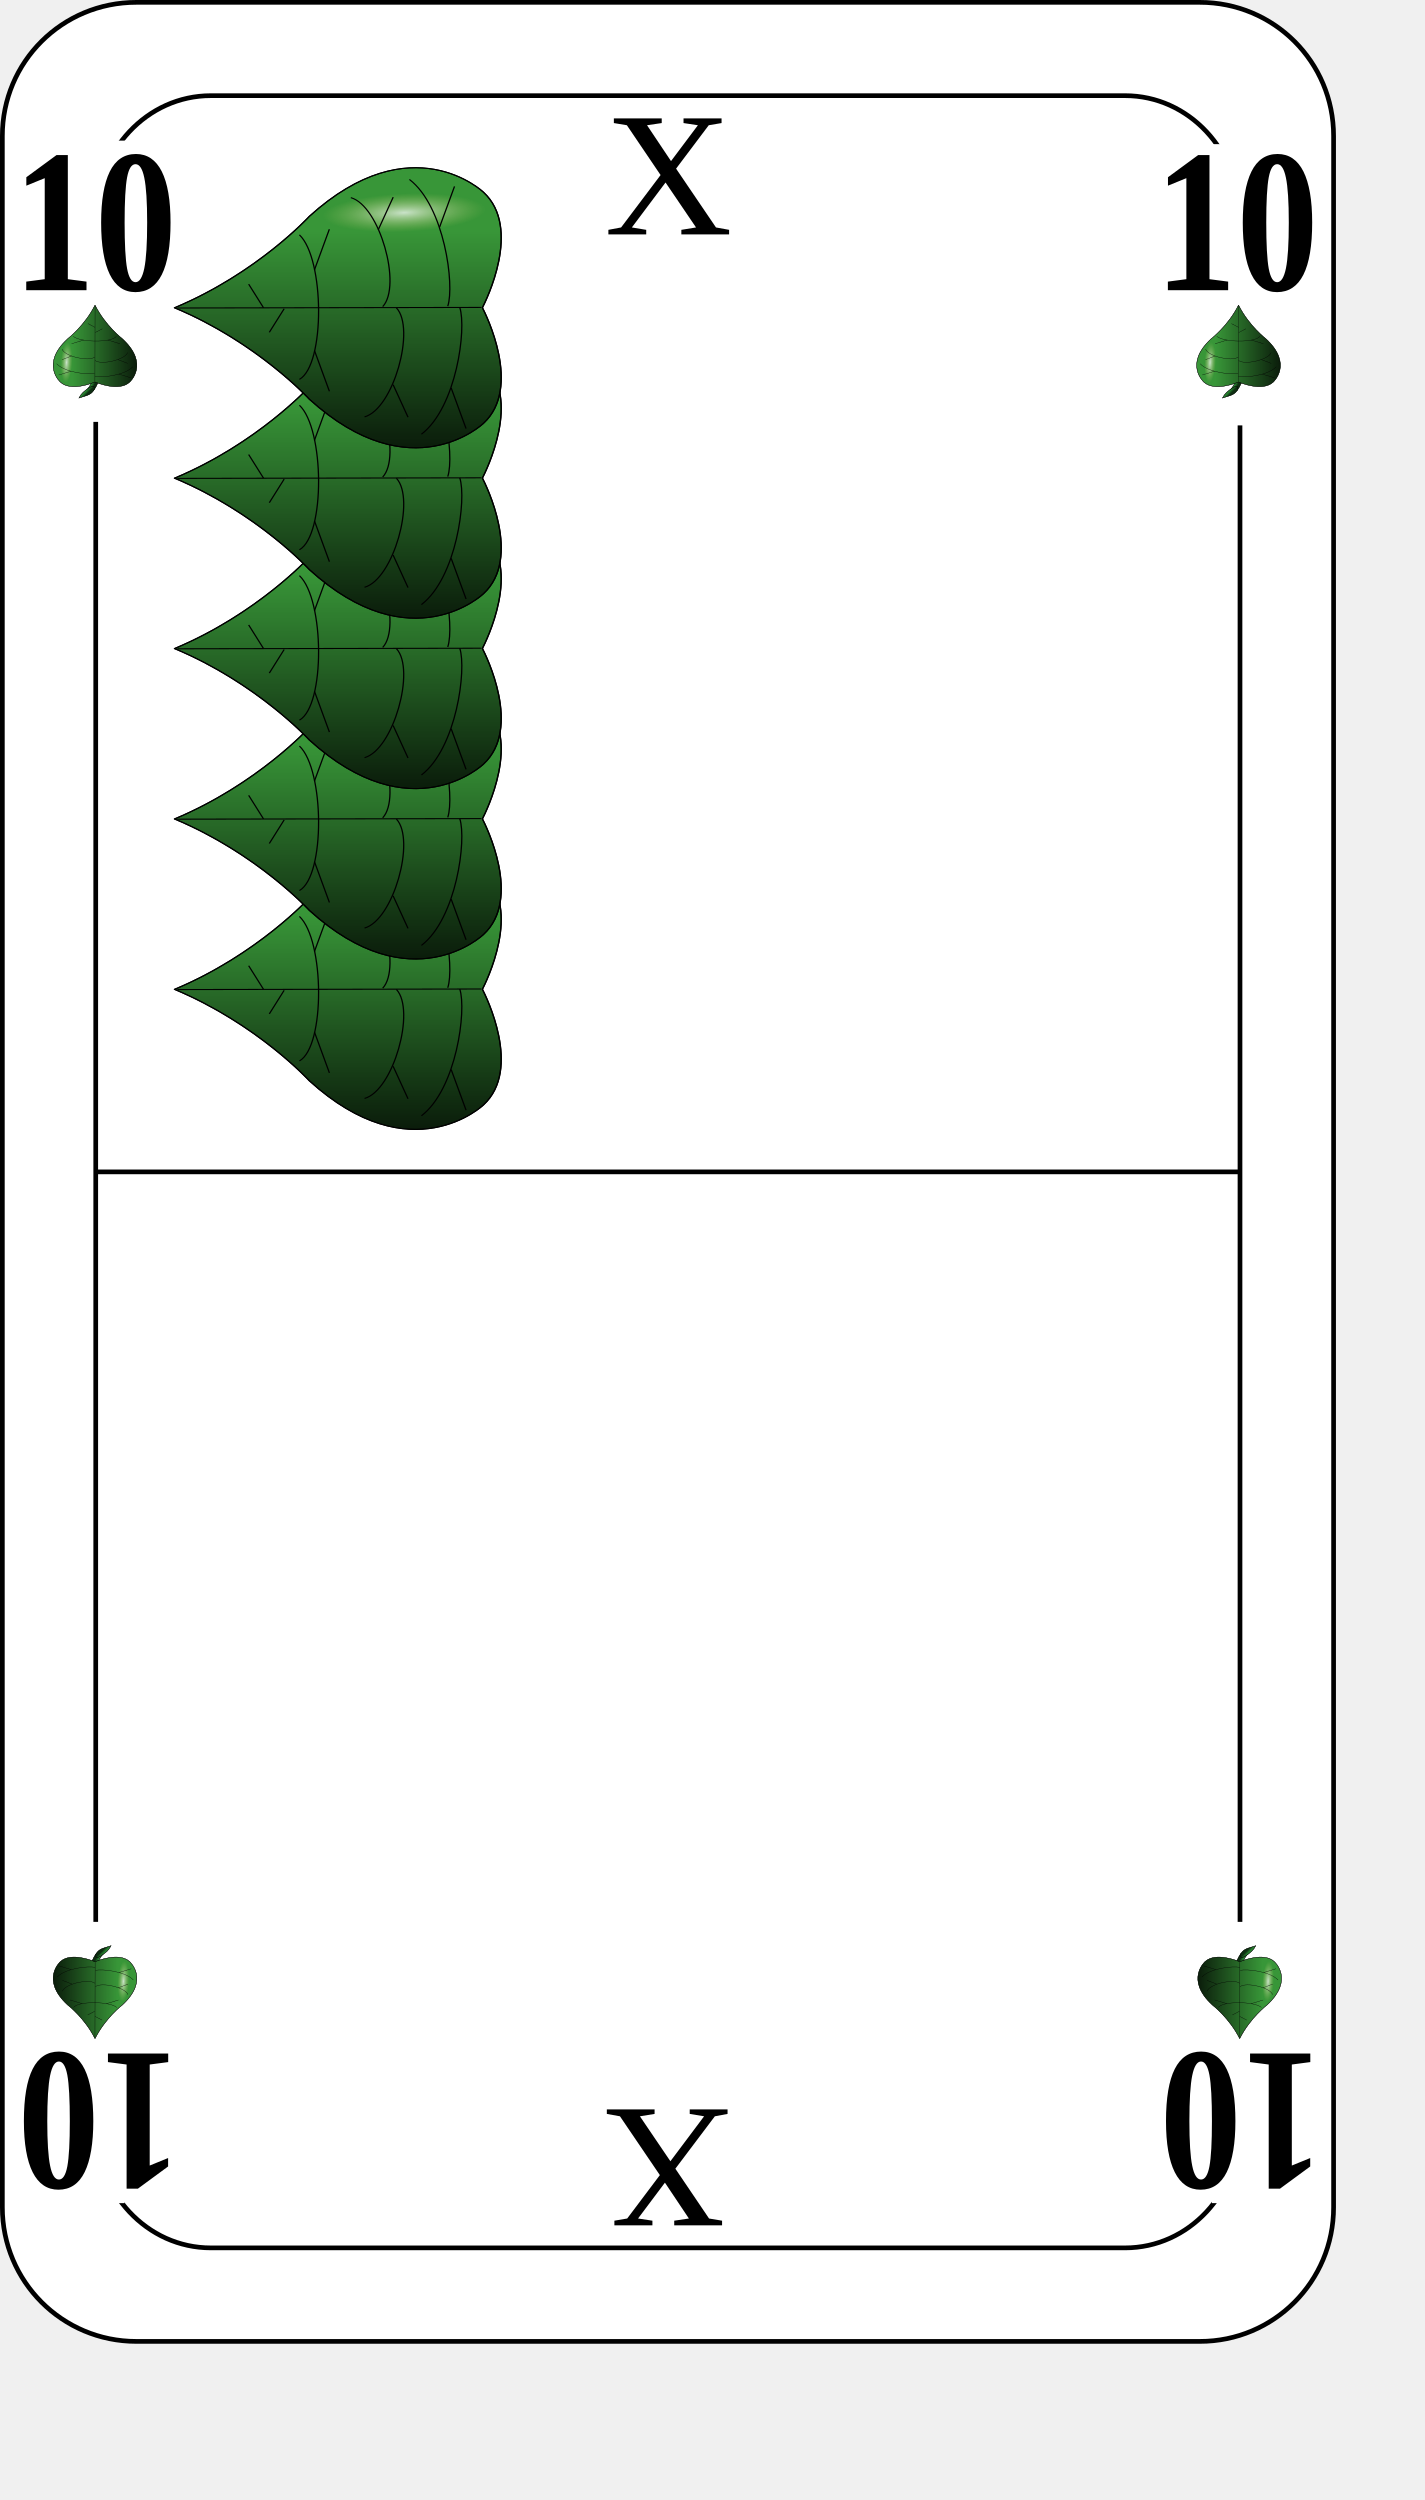
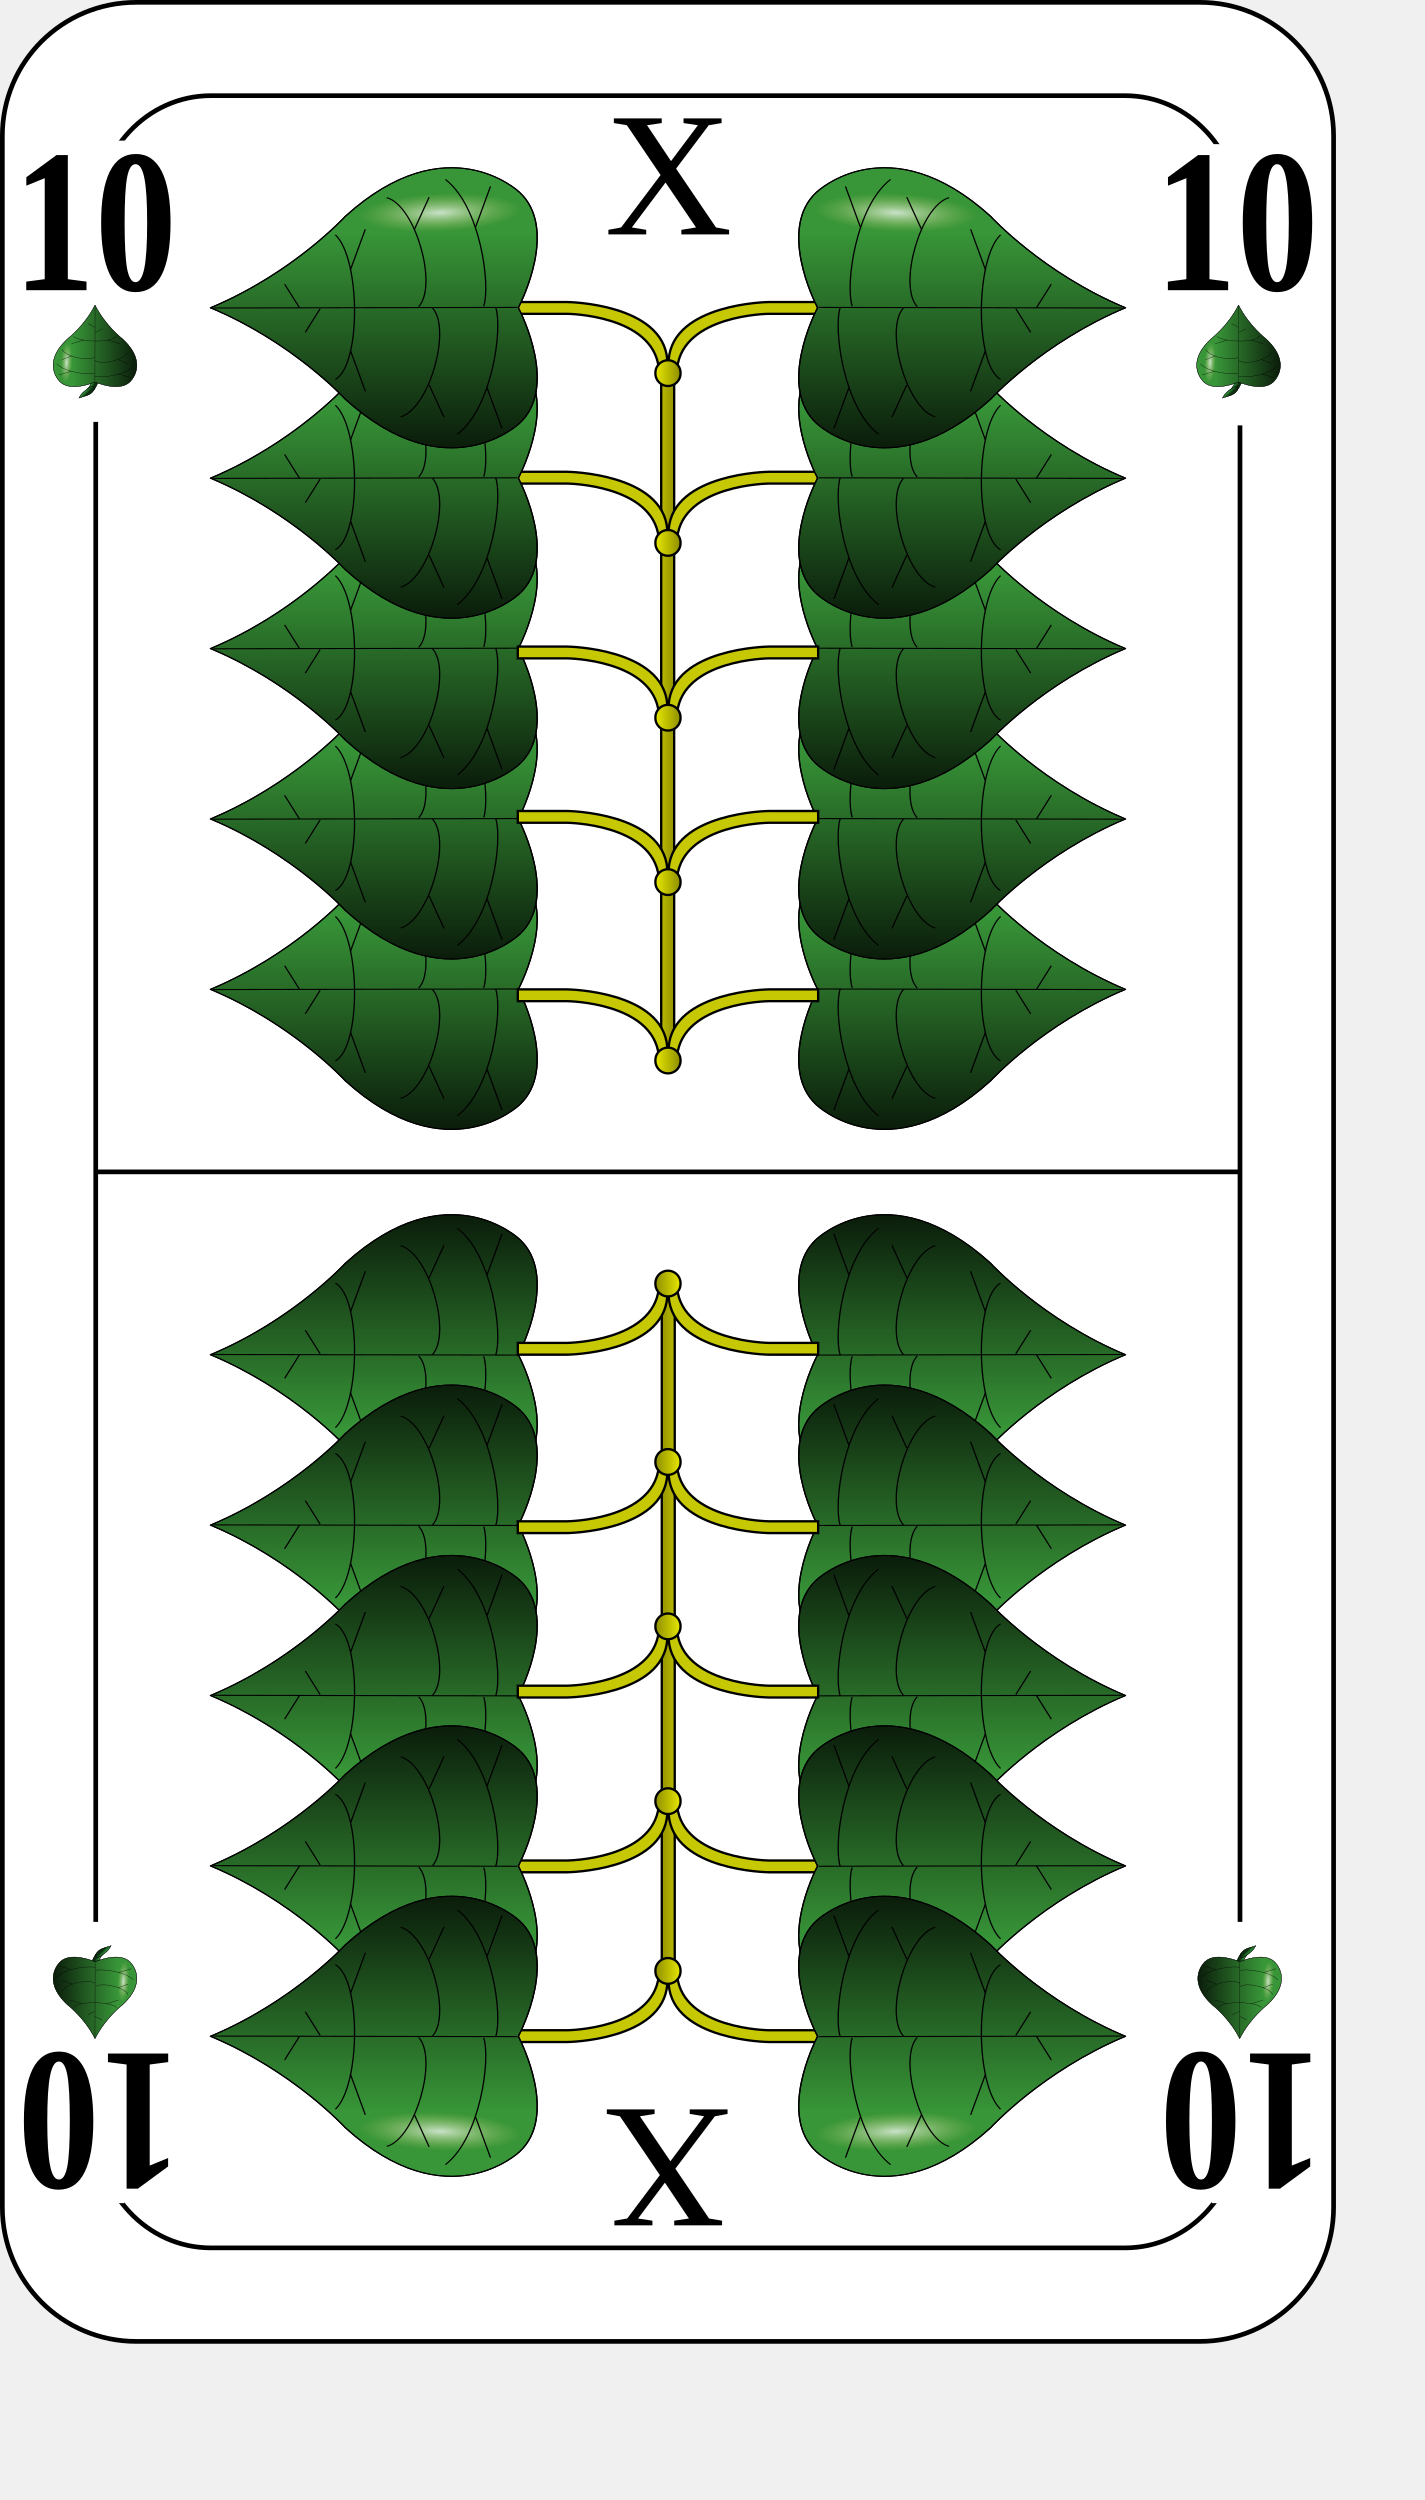
<svg xmlns="http://www.w3.org/2000/svg" xmlns:xlink="http://www.w3.org/1999/xlink" width="5.7cm" height="10cm" id="svg2">
  <defs id="defs4">
+     <linearGradient id="linearGradient5619">
+       <stop id="stop5621" offset="0" style="stop-color:#ebeb00;stop-opacity:1;" />
+       <stop id="stop5623" offset="1" style="stop-color:#000000;stop-opacity:1;" />
+     </linearGradient>
    <linearGradient id="linearGradient16364">
      <stop id="stop16366" offset="0" style="stop-color:#ffffff;stop-opacity:0.731;" />
      <stop id="stop16368" offset="1" style="stop-color:#bcc863;stop-opacity:0;" />
    </linearGradient>
-     <linearGradient gradientUnits="userSpaceOnUse" y2="51.436" x2="29.235" y1="51.436" x1="115.75" id="linearGradient17187" xlink:href="#linearGradient17181" />
    <linearGradient id="linearGradient17181">
      <stop id="stop17183" offset="0" style="stop-color:#000000;stop-opacity:1;" />
      <stop id="stop17185" offset="1" style="stop-color:#000000;stop-opacity:0;" />
    </linearGradient>
-     <linearGradient gradientTransform="translate(-11.54497,-5.551373)" gradientUnits="userSpaceOnUse" y2="101.708" x2="56.564" y1="103.703" x1="58.633" id="linearGradient3046" xlink:href="#linearGradient3001" />
    <linearGradient id="linearGradient3001">
      <stop id="stop3003" offset="0" style="stop-color:#000000;stop-opacity:0.653;" />
      <stop id="stop3005" offset="1" style="stop-color:#000000;stop-opacity:0;" />
    </linearGradient>
-     <linearGradient gradientTransform="translate(-15.03161,-1.230915)" gradientUnits="userSpaceOnUse" y2="90.734" x2="65.342" y1="91.956" x1="68.162" id="linearGradient3038" xlink:href="#linearGradient3001" />
-     <radialGradient xlink:href="#linearGradient16364" id="radialGradient7649" gradientUnits="userSpaceOnUse" cx="24.028" cy="24.52" fx="24.028" fy="24.52" r="7.799" />
-     <linearGradient xlink:href="#linearGradient3001" id="linearGradient1602" gradientUnits="userSpaceOnUse" gradientTransform="translate(-15.03161,-1.230915)" x1="68.162" y1="91.956" x2="65.342" y2="90.734" />
-     <radialGradient xlink:href="#linearGradient16364" id="radialGradient1604" gradientUnits="userSpaceOnUse" cx="24.028" cy="24.52" fx="24.028" fy="24.52" r="7.799" />
-     <linearGradient xlink:href="#linearGradient3001" id="linearGradient1606" gradientUnits="userSpaceOnUse" gradientTransform="translate(-11.54497,-5.551373)" x1="58.633" y1="103.703" x2="56.564" y2="101.708" />
-     <linearGradient xlink:href="#linearGradient17181" id="linearGradient1608" gradientUnits="userSpaceOnUse" x1="115.75" y1="51.436" x2="29.235" y2="51.436" />
    <linearGradient xlink:href="#linearGradient3001" id="linearGradient1670" gradientUnits="userSpaceOnUse" gradientTransform="translate(-15.03161,-1.230915)" x1="68.162" y1="91.956" x2="65.342" y2="90.734" />
    <radialGradient xlink:href="#linearGradient16364" id="radialGradient1672" gradientUnits="userSpaceOnUse" cx="24.028" cy="24.52" fx="24.028" fy="24.52" r="7.799" />
    <linearGradient xlink:href="#linearGradient3001" id="linearGradient1674" gradientUnits="userSpaceOnUse" gradientTransform="translate(-11.54497,-5.551373)" x1="58.633" y1="103.703" x2="56.564" y2="101.708" />
    <linearGradient xlink:href="#linearGradient17181" id="linearGradient1676" gradientUnits="userSpaceOnUse" x1="115.75" y1="51.436" x2="29.235" y2="51.436" />
-     <linearGradient xlink:href="#linearGradient3001" id="linearGradient1724" gradientUnits="userSpaceOnUse" gradientTransform="translate(-15.03161,-1.230915)" x1="68.162" y1="91.956" x2="65.342" y2="90.734" />
-     <radialGradient xlink:href="#linearGradient16364" id="radialGradient1726" gradientUnits="userSpaceOnUse" cx="24.028" cy="24.52" fx="24.028" fy="24.52" r="7.799" />
-     <linearGradient xlink:href="#linearGradient3001" id="linearGradient1728" gradientUnits="userSpaceOnUse" gradientTransform="translate(-11.54497,-5.551373)" x1="58.633" y1="103.703" x2="56.564" y2="101.708" />
-     <linearGradient xlink:href="#linearGradient17181" id="linearGradient1730" gradientUnits="userSpaceOnUse" x1="115.75" y1="51.436" x2="29.235" y2="51.436" />
-     <linearGradient xlink:href="#linearGradient17181" id="linearGradient1733" gradientUnits="userSpaceOnUse" x1="115.75" y1="51.436" x2="29.235" y2="51.436" gradientTransform="translate(-158.7661,137.8307)" />
-     <linearGradient xlink:href="#linearGradient3001" id="linearGradient1736" gradientUnits="userSpaceOnUse" gradientTransform="translate(-182.2772,162.1946)" x1="58.633" y1="103.703" x2="56.564" y2="101.708" />
-     <linearGradient xlink:href="#linearGradient3001" id="linearGradient1756" gradientUnits="userSpaceOnUse" gradientTransform="translate(-185.7638,166.5151)" x1="68.162" y1="91.956" x2="65.342" y2="90.734" />
    <radialGradient xlink:href="#linearGradient16364" id="radialGradient1778" gradientUnits="userSpaceOnUse" cx="24.028" cy="24.52" fx="24.028" fy="24.52" r="7.799" />
    <linearGradient xlink:href="#linearGradient17181" id="linearGradient1780" gradientUnits="userSpaceOnUse" gradientTransform="translate(-158.7661,137.8307)" x1="115.75" y1="51.436" x2="29.235" y2="51.436" />
+     <linearGradient xlink:href="#linearGradient5619" id="linearGradient5617" x1="99.148" y1="56.411" x2="109.224" y2="56.411" gradientUnits="userSpaceOnUse" />
+     <linearGradient xlink:href="#linearGradient5619" id="linearGradient6456" x1="97.404" y1="108.049" x2="109.502" y2="108.049" gradientUnits="userSpaceOnUse" />
  </defs>
  <g id="layer1">
+     <use x="0" y="0" xlink:href="#g4869" id="use4879" />
    <rect style="opacity:1;fill:#ffffff;fill-opacity:1;fill-rule:evenodd;stroke:#000000;stroke-width:0.709;stroke-linecap:butt;stroke-linejoin:round;stroke-miterlimit:4;stroke-dasharray:none;stroke-dashoffset:0;stroke-opacity:1" id="rect1600" width="180.92" height="332.977" x="10.524" y="10.677" />
    <path style="fill:none;fill-opacity:0.75;fill-rule:evenodd;stroke:#000000;stroke-width:0.709;stroke-linecap:butt;stroke-linejoin:miter;stroke-miterlimit:4;stroke-dasharray:none;stroke-opacity:1" d="M 14.676,177.165 L 187.292,177.165" id="path13403" />
    <path style="fill:#ffffff;fill-opacity:1;stroke:#000000;stroke-width:0.71;stroke-miterlimit:4;stroke-dasharray:none;stroke-opacity:1" d="M 20.609,0.355 C 9.398,0.355 0.355,9.358 0.355,20.562 L 0.355,333.707 C 0.355,344.911 9.399,353.976 20.609,353.976 L 181.391,353.976 C 192.601,353.976 201.614,344.911 201.614,333.707 L 201.614,20.562 C 201.614,9.358 192.601,0.355 181.391,0.355 L 20.609,0.355 z M 31.879,14.463 L 170.09,14.463 C 179.726,14.463 187.464,22.765 187.464,33.074 L 187.464,321.226 C 187.464,331.535 179.726,339.837 170.09,339.837 L 31.879,339.837 C 22.243,339.837 14.473,331.535 14.473,321.226 L 14.473,33.074 C 14.473,22.765 22.243,14.463 31.879,14.463 z " id="path2586" />
    <rect style="opacity:1;fill:#ffffff;fill-opacity:1;fill-rule:evenodd;stroke:none;stroke-width:0.354;stroke-linecap:butt;stroke-linejoin:round;stroke-miterlimit:4;stroke-dasharray:none;stroke-dashoffset:0;stroke-opacity:1" id="rect10676" width="7.384" height="42.52" x="11.792" y="21.26" />
    <text xml:space="preserve" style="font-size:27.669px;font-style:normal;font-variant:normal;font-weight:bold;font-stretch:normal;text-align:start;line-height:125%;writing-mode:lr-tb;text-anchor:start;fill:#000000;fill-opacity:1;stroke:none;stroke-width:1px;stroke-linecap:butt;stroke-linejoin:miter;stroke-opacity:1;font-family:Times New Roman" x="2.218" y="39.223" id="text4099" transform="scale(0.894107,1.118434)">
      <tspan id="tspan4101" x="2.218" y="39.223">10</tspan>
    </text>
    <use x="0" y="0" xlink:href="#rect10676" id="use4103" transform="translate(170.7122,0.531494)" width="201.968" height="354.331" />
    <use x="0" y="0" xlink:href="#text4099" id="use4105" transform="translate(172.5945,-1.868741e-4)" width="201.968" height="354.331" />
    <use x="0" y="0" xlink:href="#rect10676" id="use4107" transform="translate(-0.351984,269.2913)" width="201.968" height="354.331" />
    <use x="0" y="0" xlink:href="#rect10676" id="use4109" transform="translate(171.4162,269.2913)" width="201.968" height="354.331" />
    <use x="0" y="0" xlink:href="#text4099" id="use4111" transform="matrix(-1,-1.534146e-17,1.534146e-17,-1,202.0603,354.3241)" width="201.968" height="354.331" />
    <use x="0" y="0" xlink:href="#use4111" id="use4113" transform="translate(-172.6654,-2.389310e-7)" width="201.968" height="354.331" />
    <g id="g7626" transform="translate(-166.4258,13.84789)">
      <path id="path3094" d="M 50.9,84.226 C 50.343,90.481 44.895,95.933 44.895,95.933 L 52.677,96.094 C 52.677,96.094 57.535,89.518 58.117,84.226 L 50.9,84.226 z " style="fill:#278630;fill-opacity:1;fill-rule:evenodd;stroke:#000000;stroke-width:0.354;stroke-linecap:butt;stroke-linejoin:miter;stroke-miterlimit:4;stroke-dasharray:none;stroke-opacity:1;display:inline" />
      <path id="path2932" d="M 50.904,84.236 C 50.347,90.49 44.899,95.943 44.899,95.943 L 52.681,96.103 C 52.681,96.103 57.539,89.528 58.121,84.236 L 50.904,84.236 z " style="fill:url(#linearGradient1670);fill-opacity:1;fill-rule:evenodd;stroke:#000000;stroke-width:0.354;stroke-linecap:butt;stroke-linejoin:miter;stroke-miterlimit:4;stroke-dasharray:none;stroke-opacity:1;display:inline" />
      <path id="rect4610" d="M 54.083,3.437 C 42.829,25.947 24.371,40.036 24.371,40.036 C -5.829,67.797 16.497,87.306 16.497,87.306 C 28.141,97.876 51.886,87.965 54.056,87.032 C 56.163,87.94 80.008,97.891 91.67,87.306 C 91.67,87.306 113.996,67.797 83.796,40.036 C 83.796,40.036 65.338,25.947 54.083,3.437 z " style="fill:#389638;fill-opacity:1;fill-rule:evenodd;stroke:#000000;stroke-width:0.354;stroke-linecap:butt;stroke-linejoin:round;stroke-miterlimit:4;stroke-dasharray:none;stroke-dashoffset:0;stroke-opacity:1" />
      <path transform="matrix(-0.127479,2.831724,-0.800953,1.917812e-2,45.8686,-2.724611)" d="M 31.826 24.52 A 7.799 7.799 0 1 1  16.229,24.52 A 7.799 7.799 0 1 1  31.826 24.52 z" id="path16362" style="opacity:1;fill:url(#radialGradient1672);fill-opacity:1;fill-rule:evenodd;stroke:none;stroke-width:0.235;stroke-linecap:butt;stroke-linejoin:round;stroke-miterlimit:4;stroke-dasharray:none;stroke-dashoffset:0;stroke-opacity:1" />
      <path id="path4596" d="M 30.367,37.343 C 38.076,44.165 72.586,44.404 77.358,37.343" style="fill:none;fill-opacity:0.75;fill-rule:evenodd;stroke:#000000;stroke-width:0.354;stroke-linecap:butt;stroke-linejoin:miter;stroke-miterlimit:4;stroke-dasharray:none;stroke-opacity:1" />
      <path id="path6947" d="M 28.552,45.465 L 41.775,41.422" style="fill:none;fill-opacity:0.75;fill-rule:evenodd;stroke:#000000;stroke-width:0.354;stroke-linecap:butt;stroke-linejoin:miter;stroke-miterlimit:4;stroke-dasharray:none;stroke-opacity:1" />
      <path id="path7685" d="M 81.225,45.485 L 68.003,41.441" style="fill:none;fill-opacity:0.75;fill-rule:evenodd;stroke:#000000;stroke-width:0.354;stroke-linecap:butt;stroke-linejoin:miter;stroke-miterlimit:4;stroke-dasharray:none;stroke-opacity:1" />
      <path id="path9272" d="M 54.061,27.592 L 46.396,23.566" style="fill:none;fill-opacity:0.75;fill-rule:evenodd;stroke:#000000;stroke-width:0.354;stroke-linecap:butt;stroke-linejoin:miter;stroke-miterlimit:4;stroke-dasharray:none;stroke-opacity:1" />
      <path id="path10000" d="M 54.386,33.2 L 62.051,29.175" style="fill:none;fill-opacity:0.75;fill-rule:evenodd;stroke:#000000;stroke-width:0.354;stroke-linecap:butt;stroke-linejoin:miter;stroke-miterlimit:4;stroke-dasharray:none;stroke-opacity:1" />
      <path id="path3100" d="M 36.612,104.496 C 42.867,102.251 48.026,101.823 51.644,97.528 C 55.272,93.218 53.142,89.547 47.496,93.457 C 42.059,97.222 39.377,99.258 36.612,104.496 z " style="fill:#278630;fill-opacity:1;fill-rule:evenodd;stroke:#000000;stroke-width:0.354;stroke-linecap:butt;stroke-linejoin:miter;stroke-miterlimit:4;stroke-dasharray:none;stroke-opacity:1;display:inline" />
      <path id="path10010" d="M 54.149,4.212 L 53.96,86.755" style="fill:none;fill-opacity:0.75;fill-rule:evenodd;stroke:#000000;stroke-width:0.354;stroke-linecap:butt;stroke-linejoin:miter;stroke-miterlimit:4;stroke-dasharray:none;stroke-opacity:1" />
      <path id="path10016" d="M 54.115,63.684 C 60.892,68.968 86.946,62.844 89.547,55.025" style="fill:none;fill-opacity:0.75;fill-rule:evenodd;stroke:#000000;stroke-width:0.354;stroke-linecap:butt;stroke-linejoin:miter;stroke-miterlimit:4;stroke-dasharray:none;stroke-opacity:1" />
      <path id="path10018" d="M 53.981,80.876 C 60.782,82.779 86.45,79.991 95.18,70.471" style="fill:none;fill-opacity:0.75;fill-rule:evenodd;stroke:#000000;stroke-width:0.354;stroke-linecap:butt;stroke-linejoin:miter;stroke-miterlimit:4;stroke-dasharray:none;stroke-opacity:1" />
      <path id="path10020" d="M 53.704,59.956 C 46.926,65.24 20.873,59.116 18.272,51.297" style="fill:none;fill-opacity:0.75;fill-rule:evenodd;stroke:#000000;stroke-width:0.354;stroke-linecap:butt;stroke-linejoin:miter;stroke-miterlimit:4;stroke-dasharray:none;stroke-opacity:1" />
      <path id="path10022" d="M 53.561,77.617 C 46.759,79.52 21.092,76.732 12.361,67.212" style="fill:none;fill-opacity:0.75;fill-rule:evenodd;stroke:#000000;stroke-width:0.354;stroke-linecap:butt;stroke-linejoin:miter;stroke-miterlimit:4;stroke-dasharray:none;stroke-opacity:1" />
      <path id="path10024" d="M 18.122,62.8 L 28.694,58.756" style="fill:none;fill-opacity:0.75;fill-rule:evenodd;stroke:#000000;stroke-width:0.354;stroke-linecap:butt;stroke-linejoin:miter;stroke-miterlimit:4;stroke-dasharray:none;stroke-opacity:1" />
      <path id="path10028" d="M 14.621,79.447 L 27.843,75.404" style="fill:none;fill-opacity:0.75;fill-rule:evenodd;stroke:#000000;stroke-width:0.354;stroke-linecap:butt;stroke-linejoin:miter;stroke-miterlimit:4;stroke-dasharray:none;stroke-opacity:1" />
      <path id="path10030" d="M 93.351,82.585 L 80.129,78.542" style="fill:none;fill-opacity:0.75;fill-rule:evenodd;stroke:#000000;stroke-width:0.354;stroke-linecap:butt;stroke-linejoin:miter;stroke-miterlimit:4;stroke-dasharray:none;stroke-opacity:1" />
      <path id="path10032" d="M 89.649,66.827 L 79.077,62.784" style="fill:none;fill-opacity:0.75;fill-rule:evenodd;stroke:#000000;stroke-width:0.354;stroke-linecap:butt;stroke-linejoin:miter;stroke-miterlimit:4;stroke-dasharray:none;stroke-opacity:1" />
      <path id="path2936" d="M 36.607,104.501 C 42.862,102.256 48.021,101.827 51.638,97.532 C 55.267,93.223 53.137,89.552 47.491,93.462 C 42.054,97.227 39.372,99.262 36.607,104.501 z " style="fill:url(#linearGradient1674);fill-opacity:1;fill-rule:evenodd;stroke:#000000;stroke-width:0.354;stroke-linecap:butt;stroke-linejoin:miter;stroke-miterlimit:4;stroke-dasharray:none;stroke-opacity:1;display:inline" />
      <path id="path17179" d="M 54.071,3.419 C 42.816,25.929 24.358,40.018 24.358,40.018 C -5.842,67.78 16.484,87.289 16.484,87.289 C 28.129,97.858 51.874,87.948 54.043,87.014 C 56.151,87.922 79.996,97.874 91.657,87.289 C 91.657,87.289 113.983,67.78 83.783,40.018 C 83.783,40.018 65.325,25.929 54.071,3.419 z " style="fill:url(#linearGradient1676);fill-opacity:1;fill-rule:evenodd;stroke:#000000;stroke-width:0.354;stroke-linecap:butt;stroke-linejoin:round;stroke-miterlimit:4;stroke-dasharray:none;stroke-dashoffset:0;stroke-opacity:1" />
    </g>
    <use x="0" y="0" xlink:href="#g7626" id="use7653" transform="matrix(0.138986,0,0,0.138986,29.97894,43.72489)" width="201.968" height="354.331" />
    <use x="0" y="0" xlink:href="#use7653" id="use7809" transform="translate(172.878,-2.089830e-6)" width="201.968" height="354.331" />
    <use x="0" y="0" xlink:href="#use7653" id="use7811" transform="matrix(-1,7.434916e-17,-7.434916e-17,-1,28.72806,354.33)" width="201.968" height="354.331" />
    <use x="0" y="0" xlink:href="#use7653" id="use7813" transform="matrix(-1,0,0,-1,201.7832,354.33)" width="201.968" height="354.331" />
    <g id="g1759" transform="translate(16.61962,3.98871)">
      <path id="path1686" d="M -104.683,141.268 C -115.938,163.777 -134.395,177.866 -134.395,177.866 C -164.595,205.628 -142.269,225.137 -142.269,225.137 C -130.625,235.706 -106.88,225.796 -104.71,224.863 C -102.603,225.77 -78.758,235.722 -67.097,225.137 C -67.097,225.137 -44.77,205.628 -74.97,177.866 C -74.97,177.866 -93.428,163.777 -104.683,141.268 z " style="fill:#389638;fill-opacity:1;fill-rule:evenodd;stroke:#000000;stroke-width:0.354;stroke-linecap:butt;stroke-linejoin:round;stroke-miterlimit:4;stroke-dasharray:none;stroke-dashoffset:0;stroke-opacity:1" />
      <path transform="matrix(-0.127479,2.831724,-0.800953,1.917812e-2,-112.8975,135.1061)" d="M 31.826 24.52 A 7.799 7.799 0 1 1  16.229,24.52 A 7.799 7.799 0 1 1  31.826 24.52 z" id="path1688" style="opacity:1;fill:url(#radialGradient1778);fill-opacity:1;fill-rule:evenodd;stroke:none;stroke-width:0.235;stroke-linecap:butt;stroke-linejoin:round;stroke-miterlimit:4;stroke-dasharray:none;stroke-dashoffset:0;stroke-opacity:1" />
      <path id="path1690" d="M -128.399,175.174 C -120.69,181.996 -86.181,182.234 -81.408,175.174" style="fill:none;fill-opacity:0.75;fill-rule:evenodd;stroke:#000000;stroke-width:0.354;stroke-linecap:butt;stroke-linejoin:miter;stroke-miterlimit:4;stroke-dasharray:none;stroke-opacity:1" />
      <path id="path1692" d="M -130.214,183.296 L -116.991,179.252" style="fill:none;fill-opacity:0.75;fill-rule:evenodd;stroke:#000000;stroke-width:0.354;stroke-linecap:butt;stroke-linejoin:miter;stroke-miterlimit:4;stroke-dasharray:none;stroke-opacity:1" />
      <path id="path1694" d="M -77.541,183.315 L -90.764,179.272" style="fill:none;fill-opacity:0.75;fill-rule:evenodd;stroke:#000000;stroke-width:0.354;stroke-linecap:butt;stroke-linejoin:miter;stroke-miterlimit:4;stroke-dasharray:none;stroke-opacity:1" />
      <path id="path1696" d="M -104.705,165.423 L -112.37,161.397" style="fill:none;fill-opacity:0.75;fill-rule:evenodd;stroke:#000000;stroke-width:0.354;stroke-linecap:butt;stroke-linejoin:miter;stroke-miterlimit:4;stroke-dasharray:none;stroke-opacity:1" />
      <path id="path1698" d="M -104.38,171.031 L -96.715,167.006" style="fill:none;fill-opacity:0.75;fill-rule:evenodd;stroke:#000000;stroke-width:0.354;stroke-linecap:butt;stroke-linejoin:miter;stroke-miterlimit:4;stroke-dasharray:none;stroke-opacity:1" />
      <path id="path1702" d="M -104.617,142.042 L -104.806,224.585" style="fill:none;fill-opacity:0.75;fill-rule:evenodd;stroke:#000000;stroke-width:0.354;stroke-linecap:butt;stroke-linejoin:miter;stroke-miterlimit:4;stroke-dasharray:none;stroke-opacity:1" />
      <path id="path1704" d="M -104.651,201.515 C -97.874,206.799 -71.82,200.674 -69.22,192.856" style="fill:none;fill-opacity:0.75;fill-rule:evenodd;stroke:#000000;stroke-width:0.354;stroke-linecap:butt;stroke-linejoin:miter;stroke-miterlimit:4;stroke-dasharray:none;stroke-opacity:1" />
      <path id="path1706" d="M -104.785,218.707 C -97.984,220.61 -72.316,217.822 -63.586,208.302" style="fill:none;fill-opacity:0.75;fill-rule:evenodd;stroke:#000000;stroke-width:0.354;stroke-linecap:butt;stroke-linejoin:miter;stroke-miterlimit:4;stroke-dasharray:none;stroke-opacity:1" />
      <path id="path1708" d="M -105.062,197.787 C -111.84,203.071 -137.893,196.947 -140.494,189.128" style="fill:none;fill-opacity:0.75;fill-rule:evenodd;stroke:#000000;stroke-width:0.354;stroke-linecap:butt;stroke-linejoin:miter;stroke-miterlimit:4;stroke-dasharray:none;stroke-opacity:1" />
      <path id="path1710" d="M -105.205,215.448 C -112.007,217.351 -137.674,214.563 -146.405,205.043" style="fill:none;fill-opacity:0.75;fill-rule:evenodd;stroke:#000000;stroke-width:0.354;stroke-linecap:butt;stroke-linejoin:miter;stroke-miterlimit:4;stroke-dasharray:none;stroke-opacity:1" />
      <path id="path1712" d="M -140.645,200.63 L -130.073,196.587" style="fill:none;fill-opacity:0.75;fill-rule:evenodd;stroke:#000000;stroke-width:0.354;stroke-linecap:butt;stroke-linejoin:miter;stroke-miterlimit:4;stroke-dasharray:none;stroke-opacity:1" />
      <path id="path1714" d="M -144.145,217.278 L -130.923,213.235" style="fill:none;fill-opacity:0.75;fill-rule:evenodd;stroke:#000000;stroke-width:0.354;stroke-linecap:butt;stroke-linejoin:miter;stroke-miterlimit:4;stroke-dasharray:none;stroke-opacity:1" />
      <path id="path1716" d="M -65.415,220.416 L -78.637,216.372" style="fill:none;fill-opacity:0.75;fill-rule:evenodd;stroke:#000000;stroke-width:0.354;stroke-linecap:butt;stroke-linejoin:miter;stroke-miterlimit:4;stroke-dasharray:none;stroke-opacity:1" />
      <path id="path1718" d="M -69.117,204.658 L -79.689,200.614" style="fill:none;fill-opacity:0.75;fill-rule:evenodd;stroke:#000000;stroke-width:0.354;stroke-linecap:butt;stroke-linejoin:miter;stroke-miterlimit:4;stroke-dasharray:none;stroke-opacity:1" />
      <path id="path1722" d="M -104.695,141.25 C -115.95,163.76 -134.408,177.849 -134.408,177.849 C -164.608,205.611 -142.282,225.12 -142.282,225.12 C -130.638,235.689 -106.892,225.778 -104.723,224.845 C -102.615,225.753 -78.77,235.704 -67.109,225.12 C -67.109,225.12 -44.783,205.611 -74.983,177.849 C -74.983,177.849 -93.441,163.76 -104.695,141.25 z " style="fill:url(#linearGradient1780);fill-opacity:1;fill-rule:evenodd;stroke:#000000;stroke-width:0.354;stroke-linecap:butt;stroke-linejoin:round;stroke-miterlimit:4;stroke-dasharray:none;stroke-dashoffset:0;stroke-opacity:1" />
    </g>
    <text xml:space="preserve" style="font-size:26.758px;font-style:normal;font-variant:normal;font-weight:normal;font-stretch:normal;text-align:start;line-height:125%;writing-mode:lr-tb;text-anchor:start;fill:#000000;fill-opacity:1;stroke:none;stroke-width:1px;stroke-linecap:butt;stroke-linejoin:miter;stroke-opacity:1;font-family:Times New Roman" x="91.381" y="35.433" id="text3925">
      <tspan id="tspan3927" x="91.381" y="35.433">X</tspan>
    </text>
    <use x="0" y="0" xlink:href="#text3925" id="use1839" transform="matrix(-1,-4.716279e-18,4.716279e-18,-1,201.9685,354.3307)" width="201.968" height="354.331" />
-     <g id="g1851">
-       <use height="354.331" width="201.968" transform="translate(5.000000e-7,103.0417)" id="use1841" xlink:href="#use1782" y="0" x="0" />
-       <use height="354.331" width="201.968" transform="translate(5.000000e-7,77.28129)" id="use1849" xlink:href="#use1782" y="0" x="0" />
-       <use height="354.331" width="201.968" transform="translate(5.000000e-7,51.52087)" id="use1847" xlink:href="#use1782" y="0" x="0" />
-       <use height="354.331" width="201.968" transform="translate(5.000000e-7,25.76043)" id="use1843" xlink:href="#use1782" y="0" x="0" />
-       <use height="354.331" width="201.968" transform="matrix(4.428680e-17,0.465054,0.556883,-3.698398e-17,-54.50749,87.48712)" id="use1782" xlink:href="#g1759" y="0" x="0" />
+     <g id="g2864">
+       <rect y="57.102" x="99.961" height="101.895" width="1.96" id="rect5641" style="opacity:1;fill:url(#linearGradient6456);fill-opacity:1.0;fill-rule:nonzero;stroke:#000000;stroke-width:0.354;stroke-miterlimit:4;stroke-dasharray:none;stroke-opacity:1" />
+       <g id="g5631">
+         <g id="g4869" transform="translate(4.454530e-2,0)">
+           <path id="path6348" d="M 78.236,45.662 L 78.236,47.443 L 85.705,47.443 L 85.736,47.443 C 85.736,47.443 98.632,47.596 99.546,55.621 L 100.836,54.406 C 100.201,45.88 85.799,45.657 85.705,45.662 L 85.642,45.662 L 78.236,45.662 z " style="fill:#c5c803;fill-opacity:1;fill-rule:evenodd;stroke:#000000;stroke-width:0.354;stroke-linecap:butt;stroke-linejoin:miter;stroke-miterlimit:4;stroke-dasharray:none;stroke-opacity:1" />
+           <use height="354.331" width="201.968" transform="matrix(-1,0,0,1,201.8794,0)" id="use4867" xlink:href="#path6348" y="0" x="0" />
+         </g>
+         <path style="opacity:1;fill:url(#linearGradient5617);fill-opacity:1;fill-rule:nonzero;stroke:#000000;stroke-width:0.354;stroke-miterlimit:4;stroke-dasharray:none;stroke-opacity:1" id="path4883" d="M 103.128 56.411 A 1.902 1.902 0 1 1  99.325,56.411 A 1.902 1.902 0 1 1  103.128 56.411 z" transform="translate(-0.242317,0)" />
+       </g>
+       <use height="354.331" width="201.968" transform="translate(0,25.66408)" id="use5639" xlink:href="#g5631" y="0" x="0" />
+       <g transform="translate(5.437692,0)" id="g1851">
+         <use x="0" y="0" xlink:href="#use1782" id="use1841" transform="translate(5.000000e-7,103.0417)" width="201.968" height="354.331" />
+         <use x="0" y="0" xlink:href="#use1782" id="use1849" transform="translate(5.000000e-7,77.28129)" width="201.968" height="354.331" />
+         <use x="0" y="0" xlink:href="#use1782" id="use1847" transform="translate(5.000000e-7,51.52087)" width="201.968" height="354.331" />
+         <use x="0" y="0" xlink:href="#use1782" id="use1843" transform="translate(5.000000e-7,25.76043)" width="201.968" height="354.331" />
+         <use x="0" y="0" xlink:href="#g1759" id="use1782" transform="matrix(4.428680e-17,0.465054,0.556883,-3.698398e-17,-54.50749,87.48712)" width="201.968" height="354.331" />
+       </g>
+       <use height="354.331" width="201.968" transform="matrix(-1,0,0,1,201.9685,0)" id="use4005" xlink:href="#g1851" y="0" x="0" />
+       <use height="354.331" width="201.968" transform="translate(2.929622e-10,52.0902)" id="use5643" xlink:href="#g5631" y="0" x="0" />
+       <use height="354.331" width="201.968" transform="translate(2.929601e-10,76.94543)" id="use5645" xlink:href="#g5631" y="0" x="0" />
+       <use height="354.331" width="201.968" transform="translate(2.929622e-10,103.916)" id="use5647" xlink:href="#g5631" y="0" x="0" />
    </g>
+     <use x="0" y="0" xlink:href="#g2864" id="use2889" transform="matrix(-1,3.686287e-18,-3.686287e-18,-1,201.9685,354.3781)" width="201.968" height="354.331" />
  </g>
</svg>
